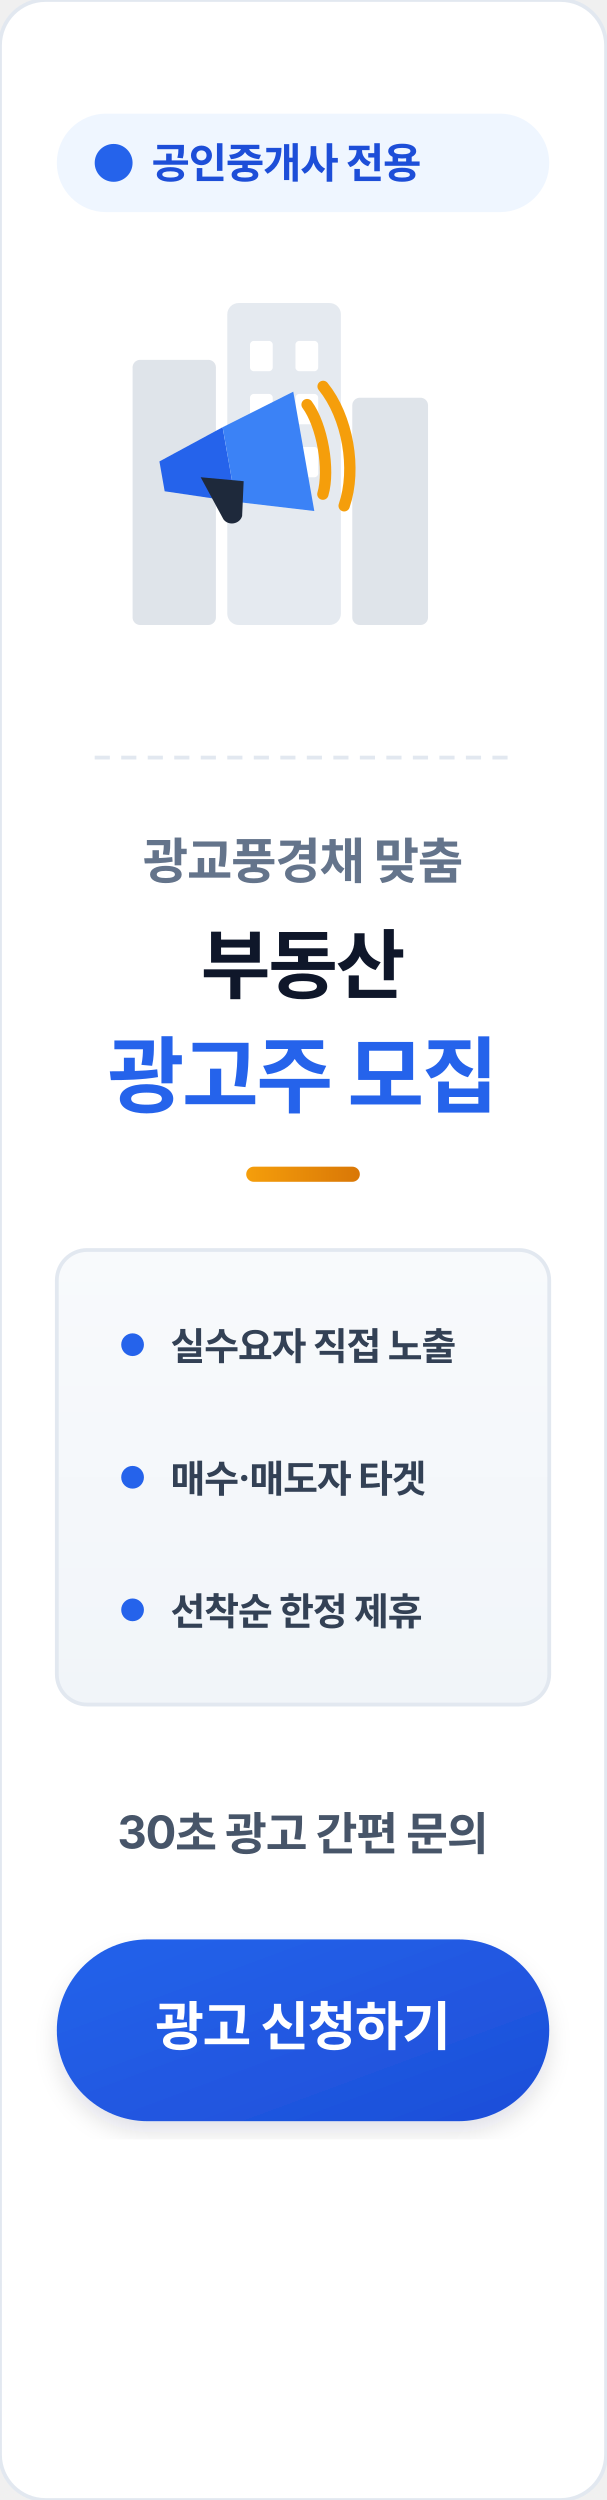
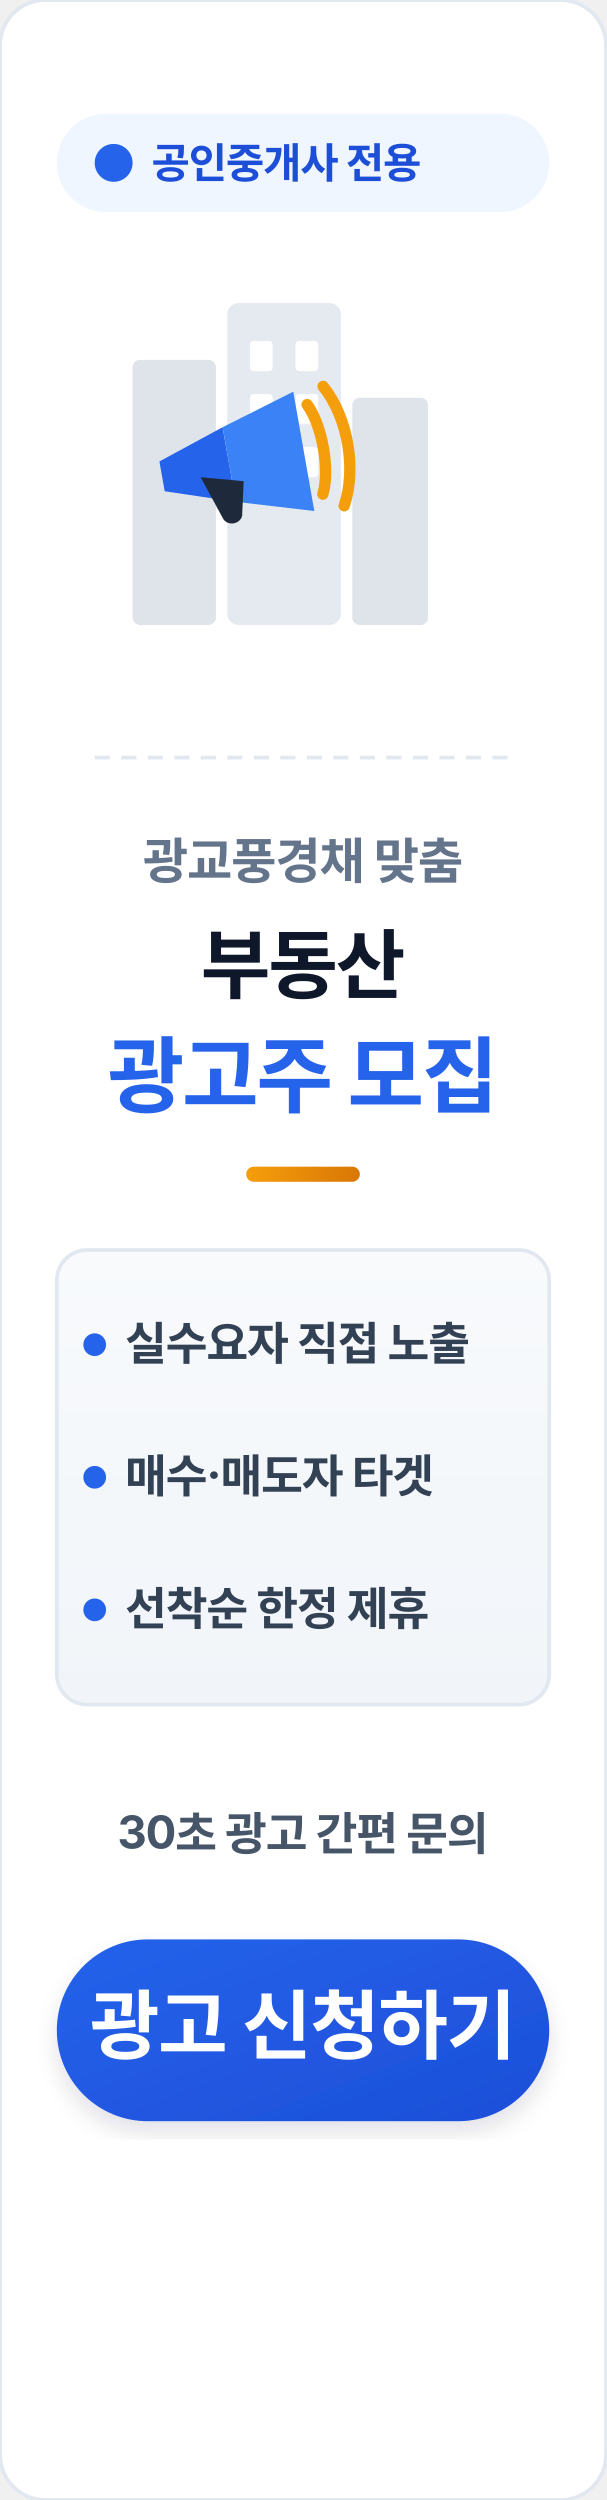
<svg xmlns="http://www.w3.org/2000/svg" viewBox="0 0 160 660" width="100%" height="100%">
  <defs>
    <filter id="shadow-v" x="-10%" y="-10%" width="120%" height="120%">
      <feDropShadow dx="0" dy="3" stdDeviation="3" flood-color="#0F172A" flood-opacity="0.12" />
    </filter>
    <linearGradient id="primary-grad" x1="0%" y1="0%" x2="100%" y2="100%">
      <stop offset="0%" stop-color="#2563EB" />
      <stop offset="100%" stop-color="#1D4ED8" />
    </linearGradient>
    <linearGradient id="accent-grad" x1="0%" y1="0%" x2="100%" y2="0%">
      <stop offset="0%" stop-color="#F59E0B" />
      <stop offset="100%" stop-color="#D97706" />
    </linearGradient>
    <linearGradient id="card-bg" x1="0%" y1="0%" x2="0%" y2="100%">
      <stop offset="0%" stop-color="#F8FAFC" />
      <stop offset="100%" stop-color="#F1F5F9" />
    </linearGradient>
  </defs>
  <rect width="160" height="660" fill="#FFFFFF" rx="12" stroke="#E2E8F0" stroke-width="1" />
  <g transform="translate(15, 30)">
    <rect width="130" height="26" rx="13" fill="#EFF6FF" />
    <circle cx="15" cy="13" r="5" fill="#2563EB" />
    <text x="25" y="17" fill="#1D4ED8" font-size="11" font-family="system-ui, -apple-system, sans-serif" font-weight="700" letter-spacing="-0.3">공인중개사 전용</text>
  </g>
  <g transform="translate(30, 75)">
    <rect x="5" y="20" width="22" height="70" rx="2" fill="#94A3B8" opacity="0.3" />
    <rect x="30" y="5" width="30" height="85" rx="3" fill="#CBD5E1" opacity="0.5" />
    <rect x="63" y="30" width="20" height="60" rx="2" fill="#94A3B8" opacity="0.3" />
    <rect x="36" y="15" width="6" height="8" rx="1" fill="#FFFFFF" />
    <rect x="48" y="15" width="6" height="8" rx="1" fill="#FFFFFF" />
    <rect x="36" y="29" width="6" height="8" rx="1" fill="#FFFFFF" />
    <rect x="48" y="29" width="6" height="8" rx="1" fill="#FFFFFF" />
    <rect x="36" y="43" width="6" height="8" rx="1" fill="#FFFFFF" />
    <rect x="48" y="43" width="6" height="8" rx="1" fill="#FFFFFF" />
    <g transform="translate(10, 35) rotate(-10)">
      <path d="M0 12 L18 6 L18 26 L0 20 Z" fill="#2563EB" />
      <path d="M18 6 L38 0 L38 32 L18 26 Z" fill="#3B82F6" />
      <path d="M41 4 C44 10, 44 22, 41 28" stroke="#F59E0B" stroke-width="3" stroke-linecap="round" fill="none" />
      <path d="M46 0 C51 9, 51 23, 46 32" stroke="#F59E0B" stroke-width="3" stroke-linecap="round" fill="none" />
      <path d="M10 18 L14 30 C15 32, 18 32, 19 30 L21 21" fill="#1E293B" />
    </g>
  </g>
  <line x1="25" y1="200" x2="135" y2="200" stroke="#E2E8F0" stroke-width="1" stroke-dasharray="4 3" />
  <g font-family="system-ui, -apple-system, sans-serif" text-anchor="middle">
    <text x="80" y="232" fill="#64748B" font-size="13" font-weight="600" letter-spacing="-0.3">광교풍경채 맞춤</text>
    <text x="80" y="262" fill="#0F172A" font-size="20" font-weight="900" letter-spacing="-0.6">부동산</text>
    <text x="80" y="292" fill="#2563EB" font-size="22" font-weight="900" letter-spacing="-0.6">광고주 모집</text>
    <rect x="65" y="308" width="30" height="4" rx="2" fill="url(#accent-grad)" />
    <g transform="translate(15, 330)">
      <rect width="130" height="120" rx="8" fill="url(#card-bg)" stroke="#E2E8F0" stroke-width="1" />
-       <circle cx="20" cy="25" r="3" fill="#2563EB" />
-       <text x="30" y="29" fill="#334155" font-size="10" font-weight="700" text-anchor="start" letter-spacing="-0.3">실수요자 직접 노출</text>
-       <circle cx="20" cy="60" r="3" fill="#2563EB" />
-       <text x="30" y="64" fill="#334155" font-size="10" font-weight="700" text-anchor="start" letter-spacing="-0.3">매수·매도자 타겟</text>
-       <circle cx="20" cy="95" r="3" fill="#2563EB" />
-       <text x="30" y="99" fill="#334155" font-size="10" font-weight="700" text-anchor="start" letter-spacing="-0.3">선착순 한정 제휴</text>
+       <circle cx="10" cy="25" r="3" fill="#2563EB" />
+       <text x="18" y="29" fill="#334155" font-size="12" font-weight="700" text-anchor="start" letter-spacing="-0.3">실수요자 직접 노출</text>
+       <circle cx="10" cy="60" r="3" fill="#2563EB" />
+       <text x="18" y="64" fill="#334155" font-size="12" font-weight="700" text-anchor="start" letter-spacing="-0.3">매수·매도자 타겟</text>
+       <circle cx="10" cy="95" r="3" fill="#2563EB" />
+       <text x="18" y="99" fill="#334155" font-size="12" font-weight="700" text-anchor="start" letter-spacing="-0.3">선착순 한정 제휴</text>
    </g>
    <text x="80" y="488" fill="#475569" font-size="12" font-weight="700" letter-spacing="-0.3">30초 광고 간편 문의</text>
  </g>
  <a href="https://forms.gle/7jatoLRCiNjXbVPb7" target="_blank" style="cursor: pointer; text-decoration: none;">
    <g transform="translate(15, 512)" filter="url(#shadow-v)">
      <rect width="130" height="48" rx="24" fill="url(#primary-grad)" />
-       <text x="65" y="28" fill="#FFFFFF" font-size="14" font-family="system-ui, -apple-system, sans-serif" font-weight="800" text-anchor="middle" letter-spacing="-0.4">광고 신청하기</text>
+       <text x="65" y="30" fill="#FFFFFF" font-size="20" font-family="system-ui, -apple-system, sans-serif" font-weight="800" text-anchor="middle" letter-spacing="-0.4">광고 신청하기</text>
    </g>
  </a>
</svg>
